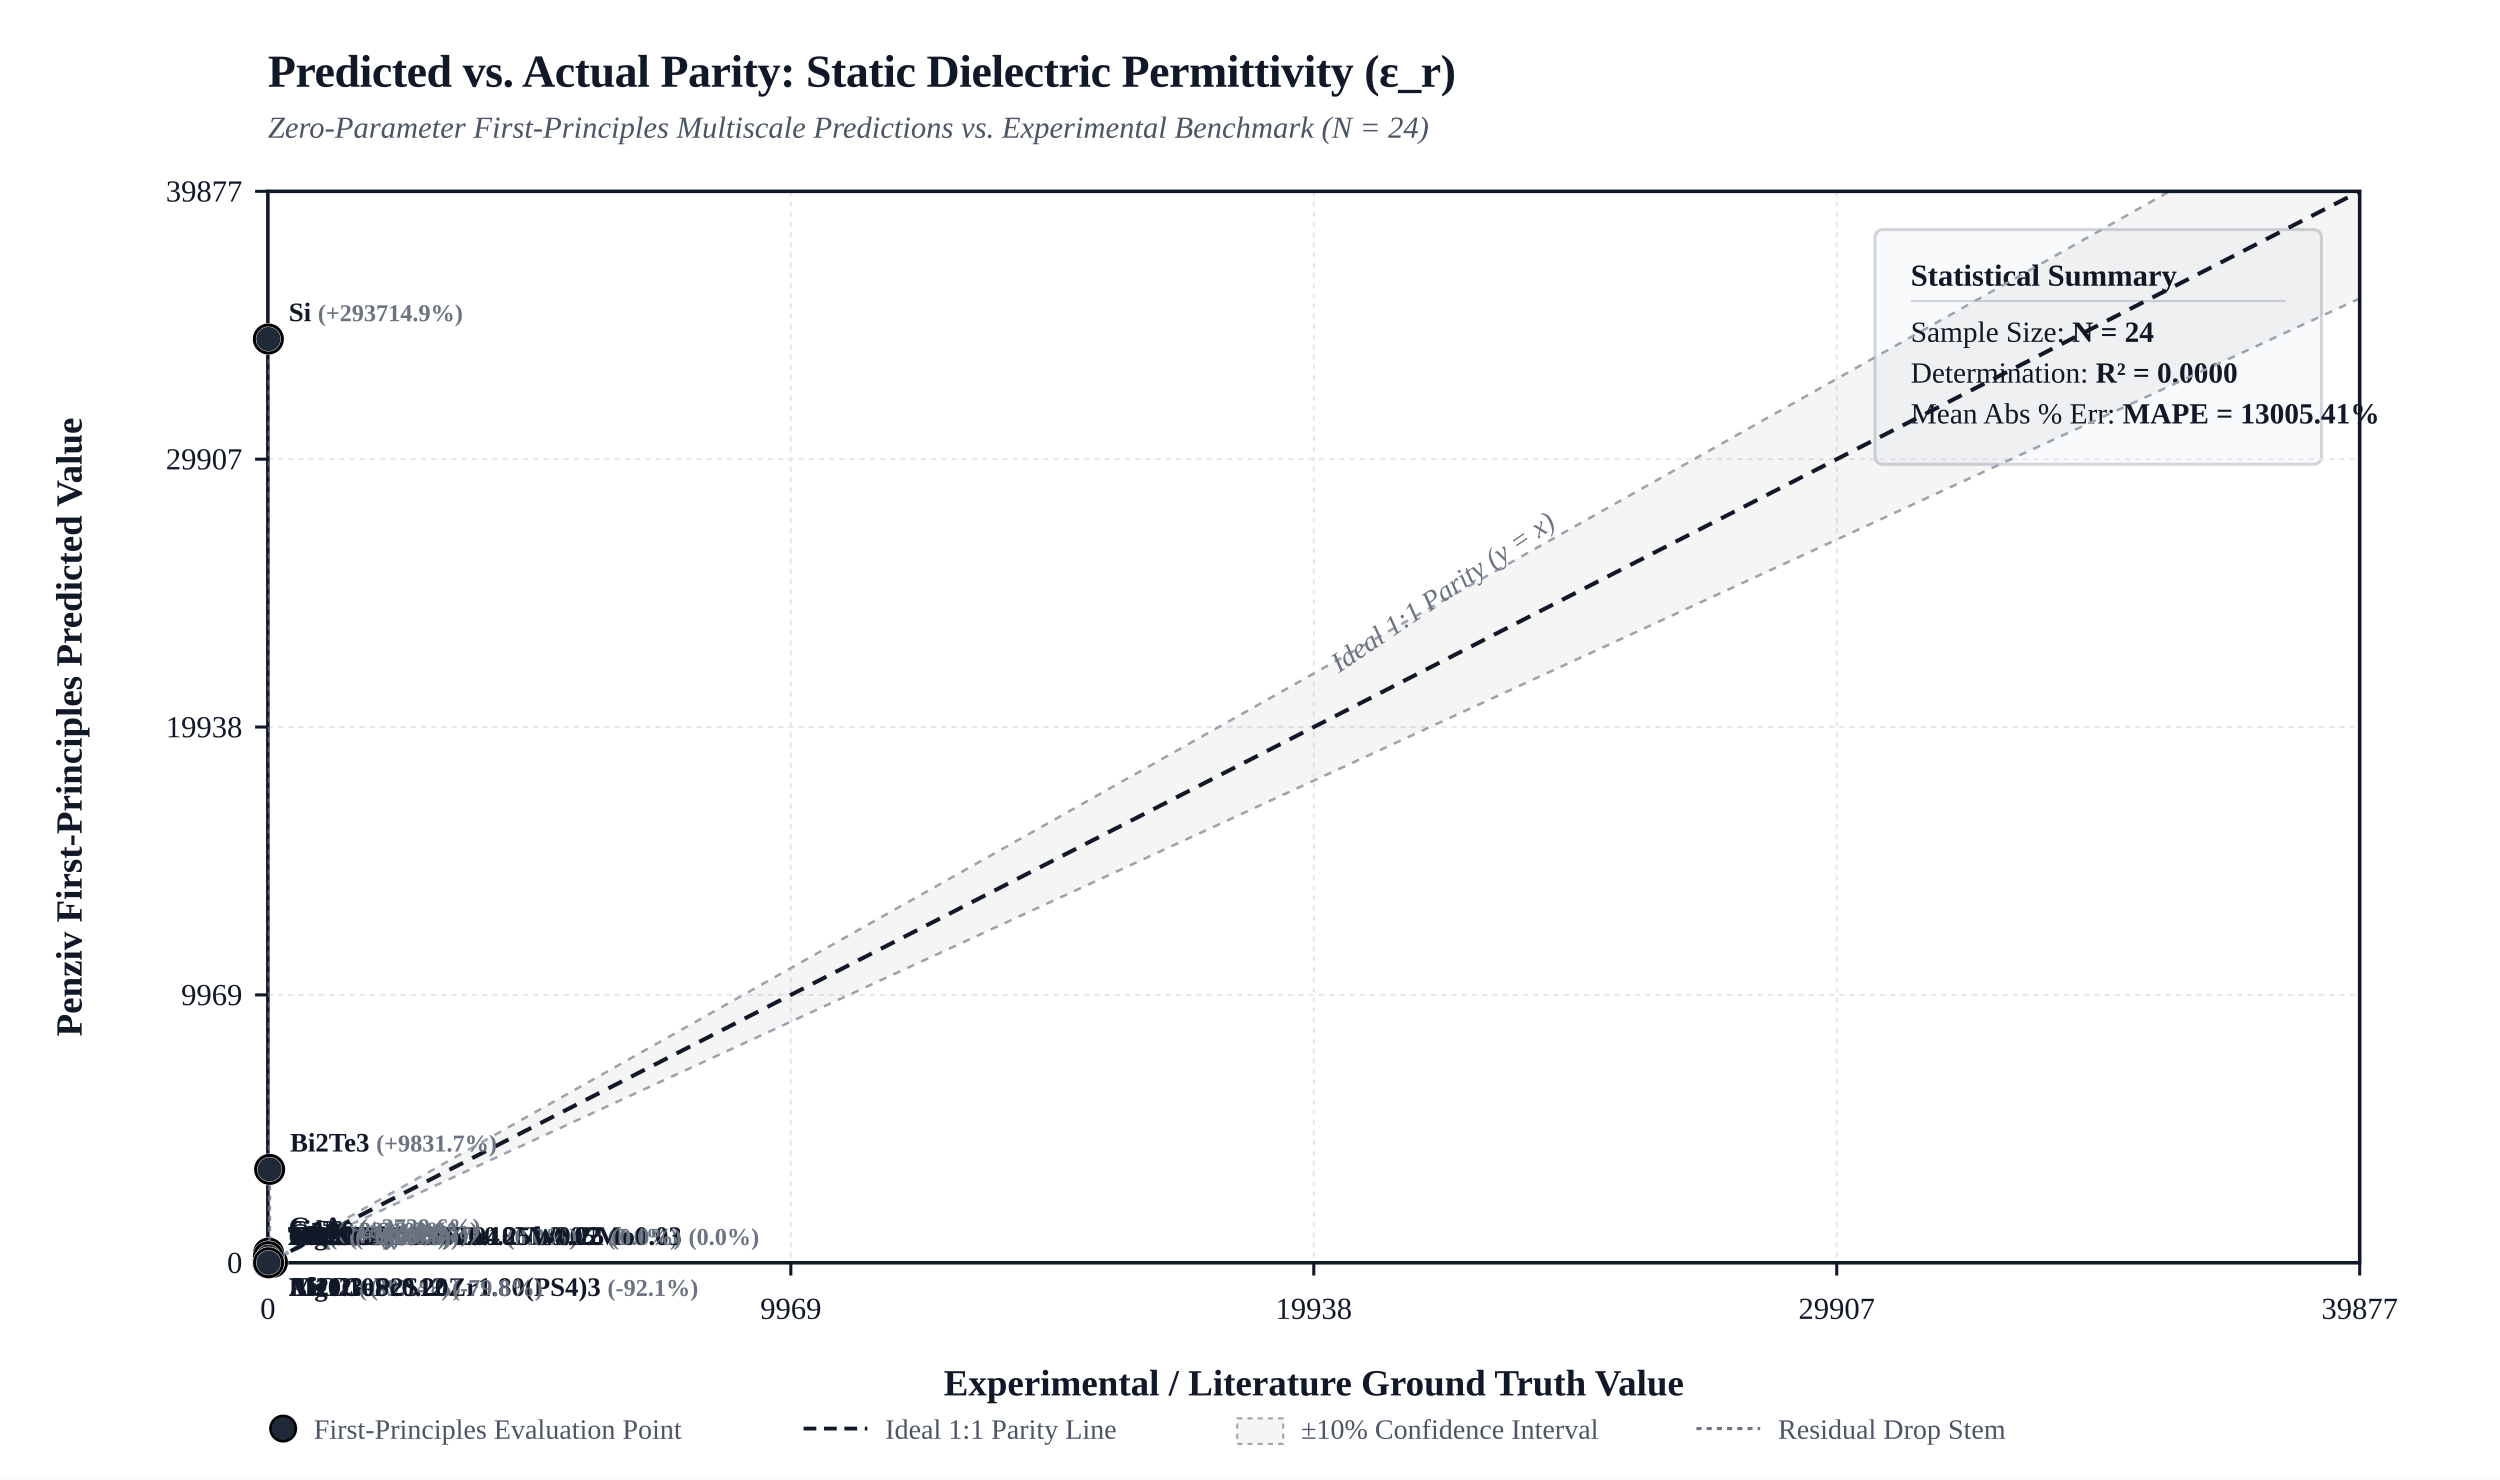
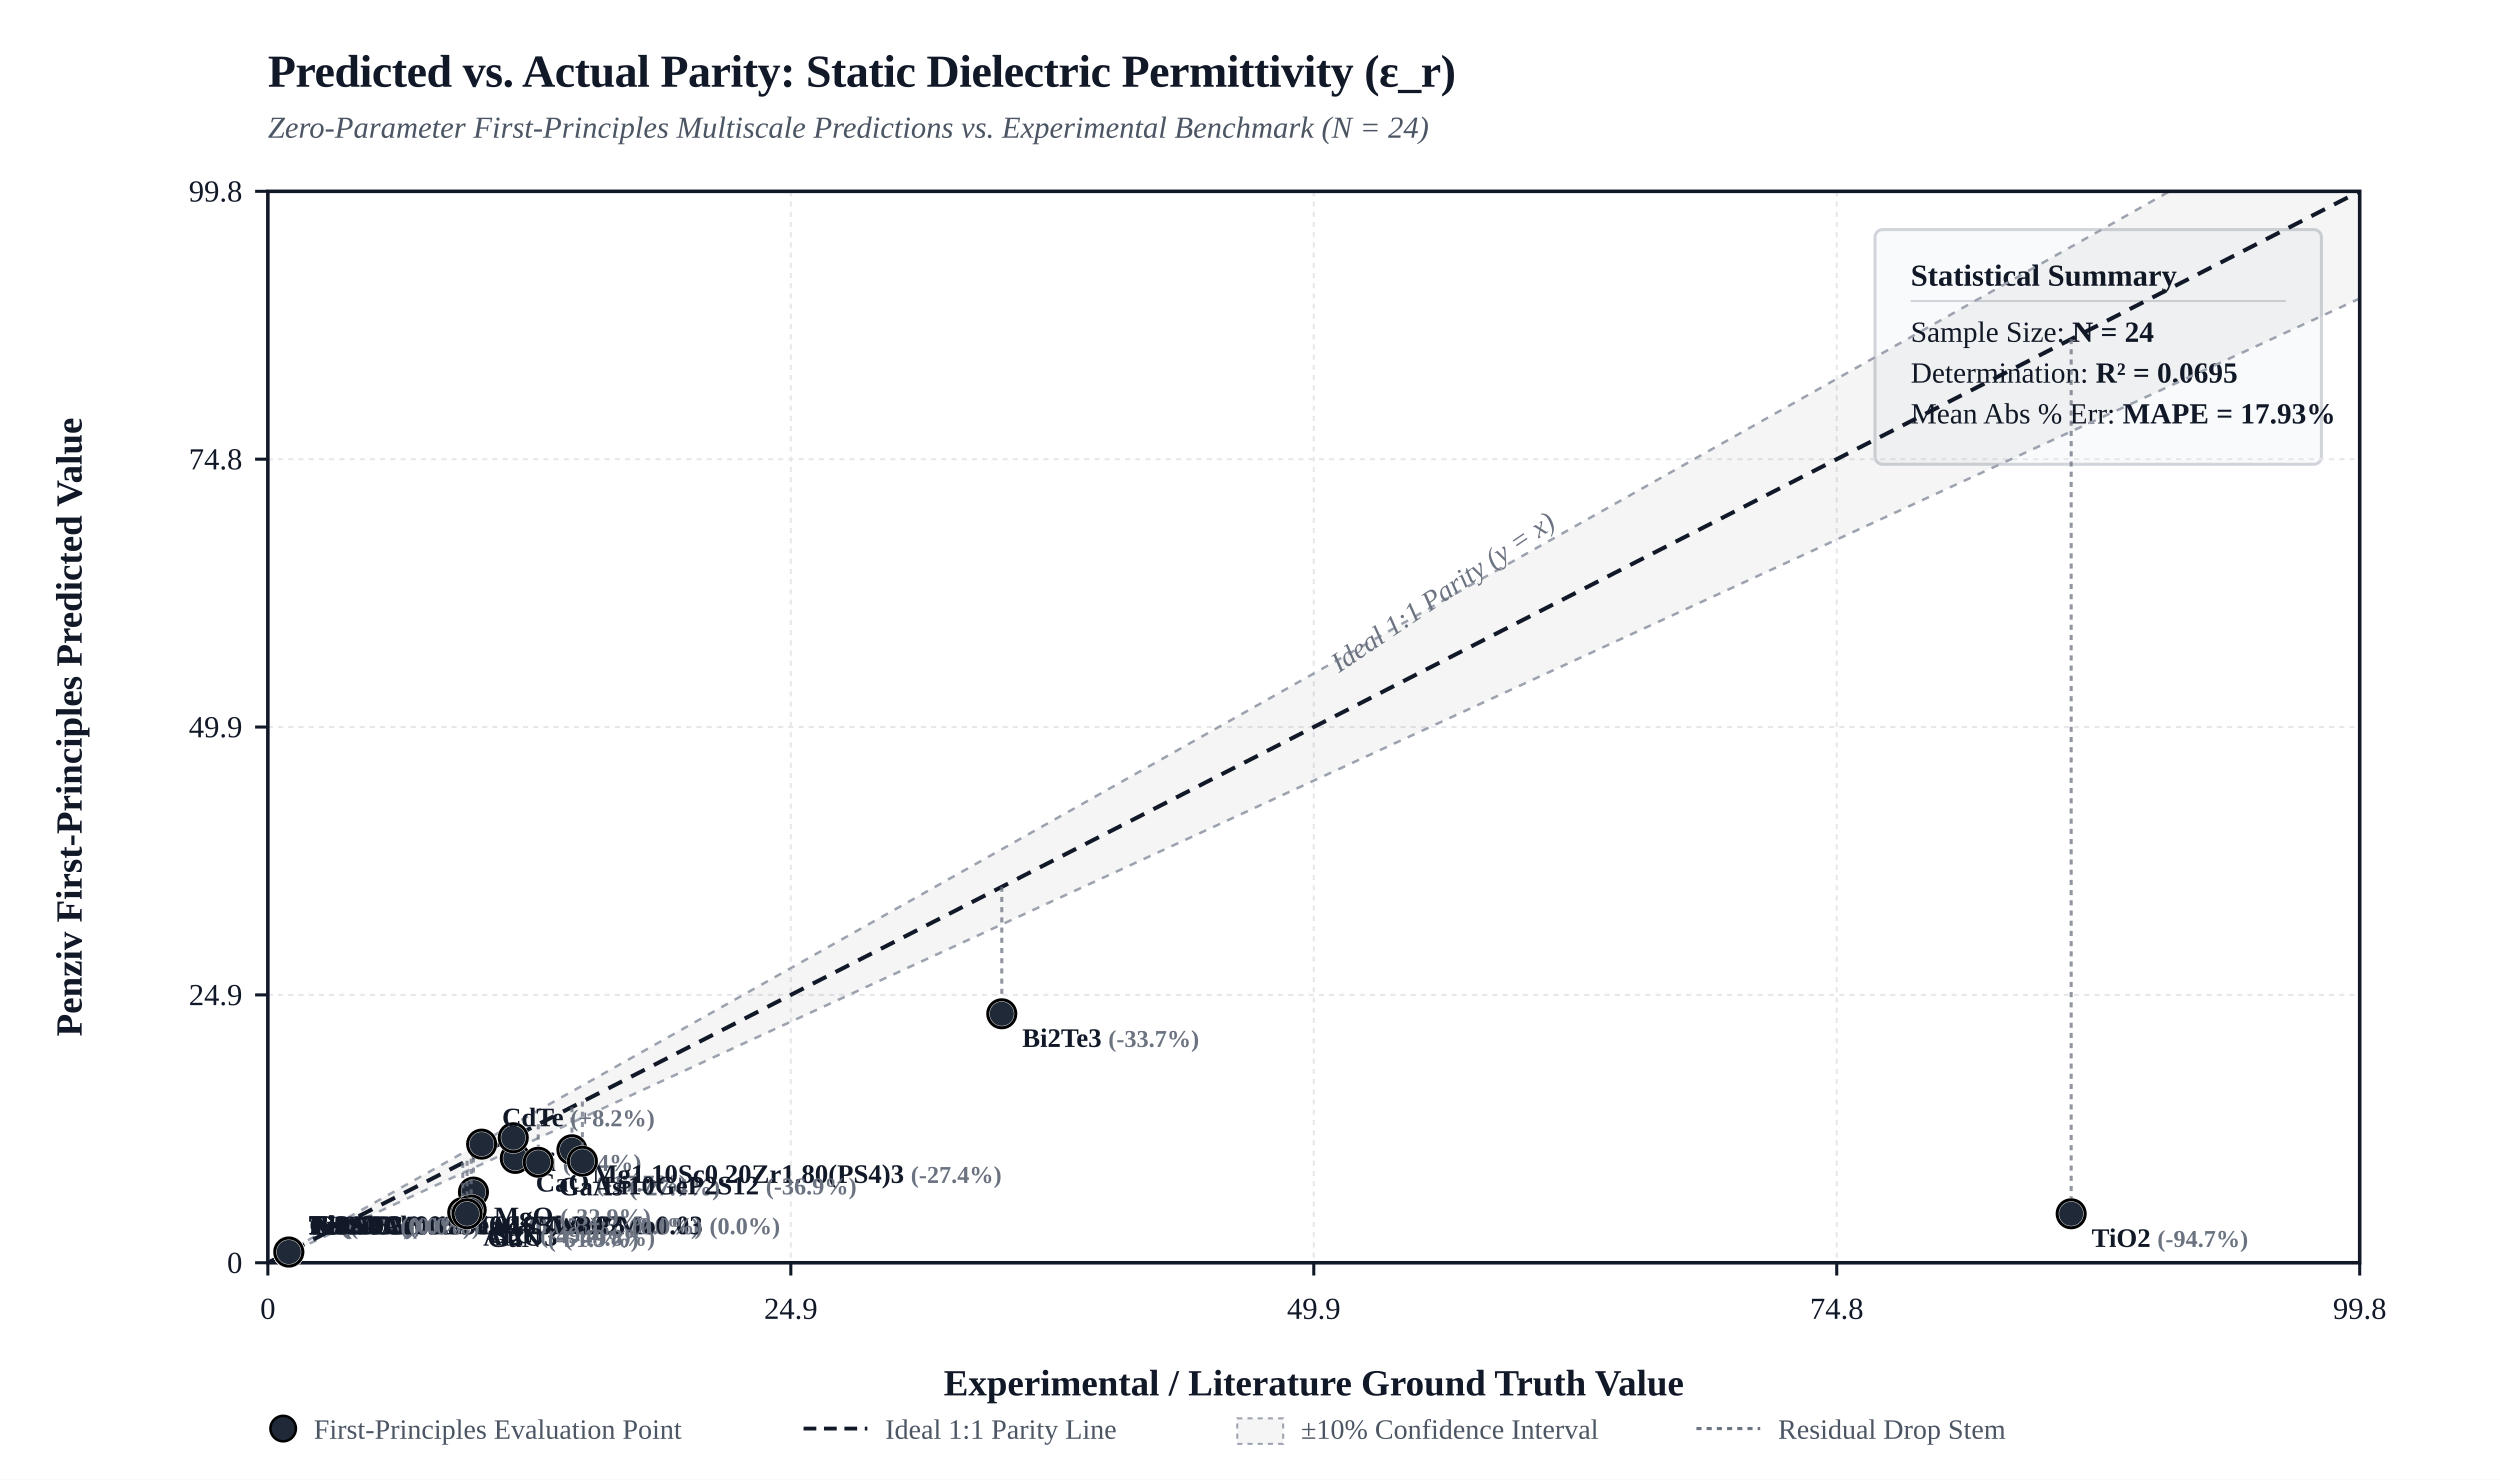
<svg xmlns="http://www.w3.org/2000/svg" viewBox="0 0 980 580" width="100%" height="auto" style="background-color: #FFFFFF; border: 1px solid #E5E7EB; border-radius: 4px; font-family: 'Times New Roman', Times, 'DejaVu Serif', 'TeX Gyre Termes', Georgia, serif;">
  <defs>
    <clipPath id="plotClip">
      <rect x="105" y="75" width="820" height="420" />
    </clipPath>
  </defs>
  <rect x="0" y="0" width="980" height="580" fill="#FFFFFF" />
  <text x="105" y="34" fill="#111827" font-size="18" font-weight="bold" letter-spacing="-0.01em">Predicted vs. Actual Parity: Static Dielectric Permittivity (ε_r)</text>
  <text x="105" y="54" fill="#4B5563" font-size="12" font-style="italic">Zero-Parameter First-Principles Multiscale Predictions vs. Experimental Benchmark (N = 24)</text>
  <g transform="translate(735, 90)">
    <rect width="175" height="92" rx="3" fill="#F9FAFB" stroke="#D1D5DB" stroke-width="1.2" />
    <text x="14" y="22" fill="#111827" font-size="12" font-weight="bold">Statistical Summary</text>
    <line x1="14" y1="28" x2="161" y2="28" stroke="#D1D5DB" stroke-width="0.8" />
    <text x="14" y="44" fill="#111827" font-size="11.5">Sample Size: <tspan font-weight="bold">N = 24</tspan>
    </text>
-     <text x="14" y="60" fill="#111827" font-size="11.5">Determination: <tspan font-weight="bold">R² = 0.0000</tspan>
+     <text x="14" y="60" fill="#111827" font-size="11.5">Determination: <tspan font-weight="bold">R² = 0.0695</tspan>
    </text>
-     <text x="14" y="76" fill="#111827" font-size="11.5">Mean Abs % Err: <tspan font-weight="bold">MAPE = 13005.41%</tspan>
+     <text x="14" y="76" fill="#111827" font-size="11.5">Mean Abs % Err: <tspan font-weight="bold">MAPE = 17.93%</tspan>
    </text>
  </g>
  <line x1="105.0" y1="75" x2="105.0" y2="495" stroke="#E5E7EB" stroke-width="0.8" stroke-dasharray="2,2" />
  <line x1="105" y1="495.0" x2="925" y2="495.0" stroke="#E5E7EB" stroke-width="0.8" stroke-dasharray="2,2" />
  <line x1="100" y1="495.0" x2="105" y2="495.0" stroke="#111827" stroke-width="1.2" />
  <text x="95" y="499.0" fill="#111827" font-size="12" font-weight="500" text-anchor="end">0</text>
  <line x1="105.0" y1="495" x2="105.0" y2="500" stroke="#111827" stroke-width="1.2" />
  <text x="105.0" y="517.0" fill="#111827" font-size="12" font-weight="500" text-anchor="middle">0</text>
  <line x1="310.0" y1="75" x2="310.0" y2="495" stroke="#E5E7EB" stroke-width="0.8" stroke-dasharray="2,2" />
  <line x1="105" y1="390.0" x2="925" y2="390.0" stroke="#E5E7EB" stroke-width="0.8" stroke-dasharray="2,2" />
  <line x1="100" y1="390.0" x2="105" y2="390.0" stroke="#111827" stroke-width="1.2" />
-   <text x="95" y="394.0" fill="#111827" font-size="12" font-weight="500" text-anchor="end">9969</text>
+   <text x="95" y="394.0" fill="#111827" font-size="12" font-weight="500" text-anchor="end">24.9</text>
  <line x1="310.0" y1="495" x2="310.0" y2="500" stroke="#111827" stroke-width="1.2" />
-   <text x="310.0" y="517.0" fill="#111827" font-size="12" font-weight="500" text-anchor="middle">9969</text>
+   <text x="310.0" y="517.0" fill="#111827" font-size="12" font-weight="500" text-anchor="middle">24.9</text>
  <line x1="515.0" y1="75" x2="515.0" y2="495" stroke="#E5E7EB" stroke-width="0.8" stroke-dasharray="2,2" />
  <line x1="105" y1="285.0" x2="925" y2="285.0" stroke="#E5E7EB" stroke-width="0.8" stroke-dasharray="2,2" />
  <line x1="100" y1="285.0" x2="105" y2="285.0" stroke="#111827" stroke-width="1.2" />
-   <text x="95" y="289.0" fill="#111827" font-size="12" font-weight="500" text-anchor="end">19938</text>
+   <text x="95" y="289.0" fill="#111827" font-size="12" font-weight="500" text-anchor="end">49.9</text>
  <line x1="515.0" y1="495" x2="515.0" y2="500" stroke="#111827" stroke-width="1.2" />
-   <text x="515.0" y="517.0" fill="#111827" font-size="12" font-weight="500" text-anchor="middle">19938</text>
+   <text x="515.0" y="517.0" fill="#111827" font-size="12" font-weight="500" text-anchor="middle">49.9</text>
  <line x1="720.0" y1="75" x2="720.0" y2="495" stroke="#E5E7EB" stroke-width="0.8" stroke-dasharray="2,2" />
  <line x1="105" y1="180.0" x2="925" y2="180.0" stroke="#E5E7EB" stroke-width="0.8" stroke-dasharray="2,2" />
  <line x1="100" y1="180.0" x2="105" y2="180.0" stroke="#111827" stroke-width="1.2" />
-   <text x="95" y="184.0" fill="#111827" font-size="12" font-weight="500" text-anchor="end">29907</text>
+   <text x="95" y="184.0" fill="#111827" font-size="12" font-weight="500" text-anchor="end">74.8</text>
  <line x1="720.0" y1="495" x2="720.0" y2="500" stroke="#111827" stroke-width="1.2" />
-   <text x="720.0" y="517.0" fill="#111827" font-size="12" font-weight="500" text-anchor="middle">29907</text>
+   <text x="720.0" y="517.0" fill="#111827" font-size="12" font-weight="500" text-anchor="middle">74.8</text>
  <line x1="925.0" y1="75" x2="925.0" y2="495" stroke="#E5E7EB" stroke-width="0.8" stroke-dasharray="2,2" />
  <line x1="105" y1="75.0" x2="925" y2="75.0" stroke="#E5E7EB" stroke-width="0.8" stroke-dasharray="2,2" />
  <line x1="100" y1="75.0" x2="105" y2="75.0" stroke="#111827" stroke-width="1.2" />
-   <text x="95" y="79.0" fill="#111827" font-size="12" font-weight="500" text-anchor="end">39877</text>
+   <text x="95" y="79.0" fill="#111827" font-size="12" font-weight="500" text-anchor="end">99.8</text>
  <line x1="925.0" y1="495" x2="925.0" y2="500" stroke="#111827" stroke-width="1.2" />
-   <text x="925.0" y="517.0" fill="#111827" font-size="12" font-weight="500" text-anchor="middle">39877</text>
+   <text x="925.0" y="517.0" fill="#111827" font-size="12" font-weight="500" text-anchor="middle">99.8</text>
  <polygon points="105.0,495.0 925.0,33.0 925.0,117.0 105.0,495.0" fill="rgba(0, 0, 0, 0.04)" clip-path="url(#plotClip)" />
  <line x1="105.0" y1="495.0" x2="925.0" y2="33.0" stroke="#9CA3AF" stroke-width="1.0" stroke-dasharray="3,3" clip-path="url(#plotClip)" />
  <line x1="105.0" y1="495.0" x2="925.0" y2="117.0" stroke="#9CA3AF" stroke-width="1.0" stroke-dasharray="3,3" clip-path="url(#plotClip)" />
  <line x1="105.0" y1="495.0" x2="925.0" y2="75.0" stroke="#111827" stroke-width="1.6" stroke-dasharray="6,4" clip-path="url(#plotClip)" />
  <text x="535.0" y="273.0" fill="#6B7280" font-size="11" font-style="italic" transform="rotate(-34 515.0 285.0)">Ideal 1:1 Parity (y = x)</text>
  <rect x="105" y="75" width="820" height="420" fill="none" stroke="#111827" stroke-width="1.4" />
  <text x="515.0" y="547.0" fill="#111827" font-size="14.5" font-weight="bold" text-anchor="middle">Experimental / Literature Ground Truth Value</text>
  <text x="32" y="285.0" fill="#111827" font-size="14.5" font-weight="bold" text-anchor="middle" transform="rotate(-90 32 285.0)">Penziv First-Principles Predicted Value</text>
-   <line x1="105.0" y1="495.0" x2="105.0" y2="495.0" stroke="#6B7280" stroke-width="1.2" stroke-dasharray="2,2" opacity="0.75" clip-path="url(#plotClip)" />
-   <circle cx="105.0" cy="495.0" r="5.5" fill="#1F2937" stroke="#FFFFFF" stroke-width="1.5" />
-   <circle cx="105.0" cy="495.0" r="5.5" fill="none" stroke="#000000" stroke-width="1.2" />
-   <text x="113.0" y="488.0" fill="#111827" font-size="10.5" font-weight="600" text-anchor="start">Cu <tspan fill="#6B7280" font-size="9.5">(0.0%)</tspan>
+   <line x1="113.2" y1="490.8" x2="113.2" y2="490.8" stroke="#6B7280" stroke-width="1.2" stroke-dasharray="2,2" opacity="0.75" clip-path="url(#plotClip)" />
+   <circle cx="113.2" cy="490.8" r="5.5" fill="#1F2937" stroke="#FFFFFF" stroke-width="1.5" />
+   <circle cx="113.2" cy="490.8" r="5.5" fill="none" stroke="#000000" stroke-width="1.2" />
+   <text x="121.2" y="483.8" fill="#111827" font-size="10.5" font-weight="600" text-anchor="start">Cu <tspan fill="#6B7280" font-size="9.5">(0.0%)</tspan>
  </text>
-   <line x1="105.0" y1="495.0" x2="105.0" y2="495.0" stroke="#6B7280" stroke-width="1.2" stroke-dasharray="2,2" opacity="0.75" clip-path="url(#plotClip)" />
-   <circle cx="105.0" cy="495.0" r="5.5" fill="#1F2937" stroke="#FFFFFF" stroke-width="1.5" />
-   <circle cx="105.0" cy="495.0" r="5.5" fill="none" stroke="#000000" stroke-width="1.2" />
-   <text x="113.0" y="488.0" fill="#111827" font-size="10.5" font-weight="600" text-anchor="start">Al <tspan fill="#6B7280" font-size="9.5">(0.0%)</tspan>
+   <line x1="113.2" y1="490.8" x2="113.2" y2="490.8" stroke="#6B7280" stroke-width="1.2" stroke-dasharray="2,2" opacity="0.75" clip-path="url(#plotClip)" />
+   <circle cx="113.2" cy="490.8" r="5.5" fill="#1F2937" stroke="#FFFFFF" stroke-width="1.5" />
+   <circle cx="113.2" cy="490.8" r="5.5" fill="none" stroke="#000000" stroke-width="1.2" />
+   <text x="121.2" y="483.8" fill="#111827" font-size="10.5" font-weight="600" text-anchor="start">Al <tspan fill="#6B7280" font-size="9.5">(0.0%)</tspan>
  </text>
-   <line x1="105.0" y1="495.0" x2="105.0" y2="495.0" stroke="#6B7280" stroke-width="1.2" stroke-dasharray="2,2" opacity="0.75" clip-path="url(#plotClip)" />
-   <circle cx="105.0" cy="495.0" r="5.5" fill="#1F2937" stroke="#FFFFFF" stroke-width="1.5" />
-   <circle cx="105.0" cy="495.0" r="5.5" fill="none" stroke="#000000" stroke-width="1.2" />
-   <text x="113.0" y="488.0" fill="#111827" font-size="10.5" font-weight="600" text-anchor="start">Ni <tspan fill="#6B7280" font-size="9.5">(0.0%)</tspan>
+   <line x1="113.2" y1="490.8" x2="113.2" y2="490.8" stroke="#6B7280" stroke-width="1.2" stroke-dasharray="2,2" opacity="0.75" clip-path="url(#plotClip)" />
+   <circle cx="113.2" cy="490.8" r="5.5" fill="#1F2937" stroke="#FFFFFF" stroke-width="1.5" />
+   <circle cx="113.2" cy="490.8" r="5.5" fill="none" stroke="#000000" stroke-width="1.2" />
+   <text x="121.2" y="483.8" fill="#111827" font-size="10.5" font-weight="600" text-anchor="start">Ni <tspan fill="#6B7280" font-size="9.5">(0.0%)</tspan>
  </text>
-   <line x1="105.0" y1="495.0" x2="105.0" y2="495.0" stroke="#6B7280" stroke-width="1.2" stroke-dasharray="2,2" opacity="0.75" clip-path="url(#plotClip)" />
-   <circle cx="105.0" cy="495.0" r="5.5" fill="#1F2937" stroke="#FFFFFF" stroke-width="1.5" />
-   <circle cx="105.0" cy="495.0" r="5.5" fill="none" stroke="#000000" stroke-width="1.2" />
-   <text x="113.0" y="488.0" fill="#111827" font-size="10.5" font-weight="600" text-anchor="start">Ti <tspan fill="#6B7280" font-size="9.5">(0.0%)</tspan>
+   <line x1="113.2" y1="490.8" x2="113.2" y2="490.8" stroke="#6B7280" stroke-width="1.2" stroke-dasharray="2,2" opacity="0.75" clip-path="url(#plotClip)" />
+   <circle cx="113.2" cy="490.8" r="5.5" fill="#1F2937" stroke="#FFFFFF" stroke-width="1.5" />
+   <circle cx="113.2" cy="490.8" r="5.5" fill="none" stroke="#000000" stroke-width="1.2" />
+   <text x="121.2" y="483.8" fill="#111827" font-size="10.5" font-weight="600" text-anchor="start">Ti <tspan fill="#6B7280" font-size="9.5">(0.0%)</tspan>
  </text>
-   <line x1="105.0" y1="495.0" x2="105.0" y2="495.0" stroke="#6B7280" stroke-width="1.2" stroke-dasharray="2,2" opacity="0.75" clip-path="url(#plotClip)" />
-   <circle cx="105.0" cy="495.0" r="5.5" fill="#1F2937" stroke="#FFFFFF" stroke-width="1.5" />
-   <circle cx="105.0" cy="495.0" r="5.5" fill="none" stroke="#000000" stroke-width="1.2" />
-   <text x="113.0" y="488.0" fill="#111827" font-size="10.5" font-weight="600" text-anchor="start">W <tspan fill="#6B7280" font-size="9.5">(0.0%)</tspan>
+   <line x1="113.2" y1="490.8" x2="113.2" y2="490.8" stroke="#6B7280" stroke-width="1.2" stroke-dasharray="2,2" opacity="0.75" clip-path="url(#plotClip)" />
+   <circle cx="113.2" cy="490.8" r="5.5" fill="#1F2937" stroke="#FFFFFF" stroke-width="1.5" />
+   <circle cx="113.2" cy="490.8" r="5.5" fill="none" stroke="#000000" stroke-width="1.2" />
+   <text x="121.2" y="483.8" fill="#111827" font-size="10.5" font-weight="600" text-anchor="start">W <tspan fill="#6B7280" font-size="9.5">(0.0%)</tspan>
  </text>
-   <line x1="105.0" y1="495.0" x2="105.0" y2="495.0" stroke="#6B7280" stroke-width="1.2" stroke-dasharray="2,2" opacity="0.75" clip-path="url(#plotClip)" />
-   <circle cx="105.0" cy="495.0" r="5.5" fill="#1F2937" stroke="#FFFFFF" stroke-width="1.5" />
-   <circle cx="105.0" cy="495.0" r="5.5" fill="none" stroke="#000000" stroke-width="1.2" />
-   <text x="113.0" y="488.0" fill="#111827" font-size="10.5" font-weight="600" text-anchor="start">Fe <tspan fill="#6B7280" font-size="9.5">(0.0%)</tspan>
+   <line x1="113.2" y1="490.8" x2="113.2" y2="490.8" stroke="#6B7280" stroke-width="1.2" stroke-dasharray="2,2" opacity="0.75" clip-path="url(#plotClip)" />
+   <circle cx="113.2" cy="490.8" r="5.5" fill="#1F2937" stroke="#FFFFFF" stroke-width="1.5" />
+   <circle cx="113.2" cy="490.8" r="5.5" fill="none" stroke="#000000" stroke-width="1.2" />
+   <text x="121.2" y="483.8" fill="#111827" font-size="10.5" font-weight="600" text-anchor="start">Fe <tspan fill="#6B7280" font-size="9.5">(0.0%)</tspan>
  </text>
-   <line x1="105.0" y1="495.0" x2="105.0" y2="495.0" stroke="#6B7280" stroke-width="1.2" stroke-dasharray="2,2" opacity="0.75" clip-path="url(#plotClip)" />
-   <circle cx="105.0" cy="495.0" r="5.5" fill="#1F2937" stroke="#FFFFFF" stroke-width="1.5" />
-   <circle cx="105.0" cy="495.0" r="5.5" fill="none" stroke="#000000" stroke-width="1.2" />
-   <text x="113.0" y="488.0" fill="#111827" font-size="10.5" font-weight="600" text-anchor="start">Fe0.70Cr0.18Ni0.10Mo0.02 <tspan fill="#6B7280" font-size="9.5">(0.0%)</tspan>
+   <line x1="113.2" y1="490.8" x2="113.2" y2="490.8" stroke="#6B7280" stroke-width="1.2" stroke-dasharray="2,2" opacity="0.75" clip-path="url(#plotClip)" />
+   <circle cx="113.2" cy="490.8" r="5.5" fill="#1F2937" stroke="#FFFFFF" stroke-width="1.5" />
+   <circle cx="113.2" cy="490.8" r="5.5" fill="none" stroke="#000000" stroke-width="1.2" />
+   <text x="121.2" y="483.8" fill="#111827" font-size="10.5" font-weight="600" text-anchor="start">Fe0.70Cr0.18Ni0.10Mo0.02 <tspan fill="#6B7280" font-size="9.5">(0.0%)</tspan>
  </text>
-   <line x1="105.0" y1="495.0" x2="105.0" y2="495.0" stroke="#6B7280" stroke-width="1.2" stroke-dasharray="2,2" opacity="0.75" clip-path="url(#plotClip)" />
-   <circle cx="105.0" cy="495.0" r="5.5" fill="#1F2937" stroke="#FFFFFF" stroke-width="1.5" />
-   <circle cx="105.0" cy="495.0" r="5.5" fill="none" stroke="#000000" stroke-width="1.2" />
-   <text x="113.0" y="488.0" fill="#111827" font-size="10.5" font-weight="600" text-anchor="start">Ni0.53Cr0.19Fe0.18Nb0.05Mo0.03 <tspan fill="#6B7280" font-size="9.5">(0.0%)</tspan>
+   <line x1="113.2" y1="490.8" x2="113.2" y2="490.8" stroke="#6B7280" stroke-width="1.2" stroke-dasharray="2,2" opacity="0.75" clip-path="url(#plotClip)" />
+   <circle cx="113.2" cy="490.8" r="5.5" fill="#1F2937" stroke="#FFFFFF" stroke-width="1.5" />
+   <circle cx="113.2" cy="490.8" r="5.5" fill="none" stroke="#000000" stroke-width="1.2" />
+   <text x="121.2" y="483.8" fill="#111827" font-size="10.5" font-weight="600" text-anchor="start">Ni0.53Cr0.19Fe0.18Nb0.05Mo0.03 <tspan fill="#6B7280" font-size="9.5">(0.0%)</tspan>
  </text>
-   <line x1="105.0" y1="495.0" x2="105.0" y2="495.0" stroke="#6B7280" stroke-width="1.2" stroke-dasharray="2,2" opacity="0.75" clip-path="url(#plotClip)" />
-   <circle cx="105.0" cy="495.0" r="5.5" fill="#1F2937" stroke="#FFFFFF" stroke-width="1.5" />
-   <circle cx="105.0" cy="495.0" r="5.5" fill="none" stroke="#000000" stroke-width="1.2" />
-   <text x="113.0" y="488.0" fill="#111827" font-size="10.5" font-weight="600" text-anchor="start">Ti0.90Al0.06V0.04 <tspan fill="#6B7280" font-size="9.5">(0.0%)</tspan>
+   <line x1="113.2" y1="490.8" x2="113.2" y2="490.8" stroke="#6B7280" stroke-width="1.2" stroke-dasharray="2,2" opacity="0.75" clip-path="url(#plotClip)" />
+   <circle cx="113.2" cy="490.8" r="5.5" fill="#1F2937" stroke="#FFFFFF" stroke-width="1.5" />
+   <circle cx="113.2" cy="490.8" r="5.5" fill="none" stroke="#000000" stroke-width="1.2" />
+   <text x="121.2" y="483.8" fill="#111827" font-size="10.5" font-weight="600" text-anchor="start">Ti0.90Al0.06V0.04 <tspan fill="#6B7280" font-size="9.5">(0.0%)</tspan>
  </text>
-   <line x1="105.0" y1="495.0" x2="105.0" y2="495.0" stroke="#6B7280" stroke-width="1.2" stroke-dasharray="2,2" opacity="0.75" clip-path="url(#plotClip)" />
-   <circle cx="105.0" cy="495.0" r="5.5" fill="#1F2937" stroke="#FFFFFF" stroke-width="1.5" />
-   <circle cx="105.0" cy="495.0" r="5.5" fill="none" stroke="#000000" stroke-width="1.2" />
-   <text x="113.0" y="488.0" fill="#111827" font-size="10.5" font-weight="600" text-anchor="start">Nb0.25Mo0.25Ta0.25W0.25 <tspan fill="#6B7280" font-size="9.5">(0.0%)</tspan>
+   <line x1="113.2" y1="490.8" x2="113.2" y2="490.8" stroke="#6B7280" stroke-width="1.2" stroke-dasharray="2,2" opacity="0.75" clip-path="url(#plotClip)" />
+   <circle cx="113.2" cy="490.8" r="5.5" fill="#1F2937" stroke="#FFFFFF" stroke-width="1.5" />
+   <circle cx="113.2" cy="490.8" r="5.5" fill="none" stroke="#000000" stroke-width="1.2" />
+   <text x="121.2" y="483.8" fill="#111827" font-size="10.5" font-weight="600" text-anchor="start">Nb0.25Mo0.25Ta0.25W0.25 <tspan fill="#6B7280" font-size="9.5">(0.0%)</tspan>
  </text>
-   <line x1="105.0" y1="495.0" x2="105.0" y2="495.0" stroke="#6B7280" stroke-width="1.2" stroke-dasharray="2,2" opacity="0.75" clip-path="url(#plotClip)" />
-   <circle cx="105.0" cy="495.0" r="5.5" fill="#1F2937" stroke="#FFFFFF" stroke-width="1.5" />
-   <circle cx="105.0" cy="495.0" r="5.5" fill="none" stroke="#000000" stroke-width="1.2" />
-   <text x="113.0" y="488.0" fill="#111827" font-size="10.5" font-weight="600" text-anchor="start">Ti3SiC2 <tspan fill="#6B7280" font-size="9.5">(0.0%)</tspan>
+   <line x1="113.2" y1="490.8" x2="113.2" y2="490.8" stroke="#6B7280" stroke-width="1.2" stroke-dasharray="2,2" opacity="0.75" clip-path="url(#plotClip)" />
+   <circle cx="113.2" cy="490.8" r="5.5" fill="#1F2937" stroke="#FFFFFF" stroke-width="1.5" />
+   <circle cx="113.2" cy="490.8" r="5.5" fill="none" stroke="#000000" stroke-width="1.2" />
+   <text x="121.2" y="483.8" fill="#111827" font-size="10.5" font-weight="600" text-anchor="start">Ti3SiC2 <tspan fill="#6B7280" font-size="9.5">(0.0%)</tspan>
  </text>
-   <line x1="105.0" y1="495.0" x2="105.0" y2="495.0" stroke="#6B7280" stroke-width="1.2" stroke-dasharray="2,2" opacity="0.75" clip-path="url(#plotClip)" />
-   <circle cx="105.0" cy="495.0" r="5.5" fill="#1F2937" stroke="#FFFFFF" stroke-width="1.5" />
-   <circle cx="105.0" cy="495.0" r="5.5" fill="none" stroke="#000000" stroke-width="1.2" />
-   <text x="113.0" y="488.0" fill="#111827" font-size="10.5" font-weight="600" text-anchor="start">Ti2AlC <tspan fill="#6B7280" font-size="9.5">(0.0%)</tspan>
+   <line x1="113.2" y1="490.8" x2="113.2" y2="490.8" stroke="#6B7280" stroke-width="1.2" stroke-dasharray="2,2" opacity="0.75" clip-path="url(#plotClip)" />
+   <circle cx="113.2" cy="490.8" r="5.5" fill="#1F2937" stroke="#FFFFFF" stroke-width="1.5" />
+   <circle cx="113.2" cy="490.8" r="5.5" fill="none" stroke="#000000" stroke-width="1.2" />
+   <text x="121.2" y="483.8" fill="#111827" font-size="10.5" font-weight="600" text-anchor="start">Ti2AlC <tspan fill="#6B7280" font-size="9.5">(0.0%)</tspan>
  </text>
-   <line x1="105.2" y1="494.9" x2="105.2" y2="494.9" stroke="#6B7280" stroke-width="1.2" stroke-dasharray="2,2" opacity="0.75" clip-path="url(#plotClip)" />
-   <circle cx="105.2" cy="494.9" r="5.5" fill="#1F2937" stroke="#FFFFFF" stroke-width="1.5" />
-   <circle cx="105.2" cy="494.9" r="5.5" fill="none" stroke="#000000" stroke-width="1.2" />
-   <text x="113.2" y="487.9" fill="#111827" font-size="10.5" font-weight="600" text-anchor="start">CaO <tspan fill="#6B7280" font-size="9.5">(+18.6%)</tspan>
+   <line x1="202.0" y1="445.3" x2="202.0" y2="454.1" stroke="#6B7280" stroke-width="1.2" stroke-dasharray="2,2" opacity="0.75" clip-path="url(#plotClip)" />
+   <circle cx="202.0" cy="454.1" r="5.5" fill="#1F2937" stroke="#FFFFFF" stroke-width="1.5" />
+   <circle cx="202.0" cy="454.1" r="5.5" fill="none" stroke="#000000" stroke-width="1.2" />
+   <text x="210.0" y="467.1" fill="#111827" font-size="10.5" font-weight="600" text-anchor="start">CaO <tspan fill="#6B7280" font-size="9.5">(-17.7%)</tspan>
  </text>
-   <line x1="105.2" y1="494.9" x2="105.2" y2="494.9" stroke="#6B7280" stroke-width="1.2" stroke-dasharray="2,2" opacity="0.75" clip-path="url(#plotClip)" />
-   <circle cx="105.2" cy="494.9" r="5.5" fill="#1F2937" stroke="#FFFFFF" stroke-width="1.5" />
-   <circle cx="105.2" cy="494.9" r="5.5" fill="none" stroke="#000000" stroke-width="1.2" />
-   <text x="113.2" y="487.9" fill="#111827" font-size="10.5" font-weight="600" text-anchor="start">MgO <tspan fill="#6B7280" font-size="9.5">(+26.9%)</tspan>
+   <line x1="185.6" y1="453.7" x2="185.6" y2="467.3" stroke="#6B7280" stroke-width="1.2" stroke-dasharray="2,2" opacity="0.75" clip-path="url(#plotClip)" />
+   <circle cx="185.6" cy="467.3" r="5.5" fill="#1F2937" stroke="#FFFFFF" stroke-width="1.5" />
+   <circle cx="185.6" cy="467.3" r="5.5" fill="none" stroke="#000000" stroke-width="1.2" />
+   <text x="193.6" y="480.3" fill="#111827" font-size="10.5" font-weight="600" text-anchor="start">MgO <tspan fill="#6B7280" font-size="9.5">(-32.9%)</tspan>
  </text>
-   <line x1="105.2" y1="494.9" x2="105.2" y2="494.9" stroke="#6B7280" stroke-width="1.2" stroke-dasharray="2,2" opacity="0.75" clip-path="url(#plotClip)" />
-   <circle cx="105.2" cy="494.9" r="5.5" fill="#1F2937" stroke="#FFFFFF" stroke-width="1.5" />
-   <circle cx="105.2" cy="494.9" r="5.5" fill="none" stroke="#000000" stroke-width="1.2" />
-   <text x="113.2" y="507.9" fill="#111827" font-size="10.5" font-weight="600" text-anchor="start">Al2O3 <tspan fill="#6B7280" font-size="9.5">(-17.4%)</tspan>
+   <line x1="181.4" y1="455.8" x2="181.4" y2="475.3" stroke="#6B7280" stroke-width="1.2" stroke-dasharray="2,2" opacity="0.75" clip-path="url(#plotClip)" />
+   <circle cx="181.4" cy="475.3" r="5.5" fill="#1F2937" stroke="#FFFFFF" stroke-width="1.5" />
+   <circle cx="181.4" cy="475.3" r="5.5" fill="none" stroke="#000000" stroke-width="1.2" />
+   <text x="189.4" y="488.3" fill="#111827" font-size="10.5" font-weight="600" text-anchor="start">Al2O3 <tspan fill="#6B7280" font-size="9.5">(-49.8%)</tspan>
  </text>
-   <line x1="106.8" y1="494.1" x2="106.8" y2="494.9" stroke="#6B7280" stroke-width="1.2" stroke-dasharray="2,2" opacity="0.75" clip-path="url(#plotClip)" />
-   <circle cx="106.8" cy="494.9" r="5.5" fill="#1F2937" stroke="#FFFFFF" stroke-width="1.5" />
-   <circle cx="106.8" cy="494.9" r="5.5" fill="none" stroke="#000000" stroke-width="1.2" />
-   <text x="114.8" y="507.9" fill="#111827" font-size="10.5" font-weight="600" text-anchor="start">TiO2 <tspan fill="#6B7280" font-size="9.5">(-89.1%)</tspan>
+   <line x1="811.9" y1="132.9" x2="811.9" y2="475.8" stroke="#6B7280" stroke-width="1.2" stroke-dasharray="2,2" opacity="0.75" clip-path="url(#plotClip)" />
+   <circle cx="811.9" cy="475.8" r="5.5" fill="#1F2937" stroke="#FFFFFF" stroke-width="1.5" />
+   <circle cx="811.9" cy="475.8" r="5.5" fill="none" stroke="#000000" stroke-width="1.2" />
+   <text x="819.9" y="488.8" fill="#111827" font-size="10.5" font-weight="600" text-anchor="start">TiO2 <tspan fill="#6B7280" font-size="9.5">(-94.7%)</tspan>
  </text>
-   <line x1="105.2" y1="494.9" x2="105.2" y2="492.5" stroke="#6B7280" stroke-width="1.2" stroke-dasharray="2,2" opacity="0.75" clip-path="url(#plotClip)" />
-   <circle cx="105.2" cy="492.5" r="5.5" fill="#1F2937" stroke="#FFFFFF" stroke-width="1.5" />
-   <circle cx="105.2" cy="492.5" r="5.5" fill="none" stroke="#000000" stroke-width="1.2" />
-   <text x="113.2" y="485.5" fill="#111827" font-size="10.5" font-weight="600" text-anchor="start">SiC <tspan fill="#6B7280" font-size="9.5">(+2323.3%)</tspan>
+   <line x1="184.7" y1="454.2" x2="184.7" y2="474.3" stroke="#6B7280" stroke-width="1.2" stroke-dasharray="2,2" opacity="0.75" clip-path="url(#plotClip)" />
+   <circle cx="184.7" cy="474.3" r="5.5" fill="#1F2937" stroke="#FFFFFF" stroke-width="1.5" />
+   <circle cx="184.7" cy="474.3" r="5.5" fill="none" stroke="#000000" stroke-width="1.2" />
+   <text x="192.7" y="487.3" fill="#111827" font-size="10.5" font-weight="600" text-anchor="start">SiC <tspan fill="#6B7280" font-size="9.5">(-49.4%)</tspan>
  </text>
-   <line x1="105.2" y1="494.9" x2="105.2" y2="493.8" stroke="#6B7280" stroke-width="1.2" stroke-dasharray="2,2" opacity="0.75" clip-path="url(#plotClip)" />
-   <circle cx="105.2" cy="493.8" r="5.5" fill="#1F2937" stroke="#FFFFFF" stroke-width="1.5" />
-   <circle cx="105.2" cy="493.8" r="5.5" fill="none" stroke="#000000" stroke-width="1.2" />
-   <text x="113.2" y="486.8" fill="#111827" font-size="10.5" font-weight="600" text-anchor="start">GaN <tspan fill="#6B7280" font-size="9.5">(+1106.3%)</tspan>
+   <line x1="183.1" y1="455.0" x2="183.1" y2="475.8" stroke="#6B7280" stroke-width="1.2" stroke-dasharray="2,2" opacity="0.75" clip-path="url(#plotClip)" />
+   <circle cx="183.1" cy="475.8" r="5.5" fill="#1F2937" stroke="#FFFFFF" stroke-width="1.5" />
+   <circle cx="183.1" cy="475.8" r="5.5" fill="none" stroke="#000000" stroke-width="1.2" />
+   <text x="191.1" y="488.8" fill="#111827" font-size="10.5" font-weight="600" text-anchor="start">GaN <tspan fill="#6B7280" font-size="9.5">(-51.9%)</tspan>
  </text>
-   <line x1="105.2" y1="494.9" x2="105.2" y2="132.9" stroke="#6B7280" stroke-width="1.2" stroke-dasharray="2,2" opacity="0.75" clip-path="url(#plotClip)" />
-   <circle cx="105.2" cy="132.9" r="5.5" fill="#1F2937" stroke="#FFFFFF" stroke-width="1.5" />
-   <circle cx="105.2" cy="132.9" r="5.5" fill="none" stroke="#000000" stroke-width="1.2" />
-   <text x="113.2" y="125.9" fill="#111827" font-size="10.5" font-weight="600" text-anchor="start">Si <tspan fill="#6B7280" font-size="9.5">(+293714.9%)</tspan>
+   <line x1="201.2" y1="445.7" x2="201.2" y2="446.0" stroke="#6B7280" stroke-width="1.2" stroke-dasharray="2,2" opacity="0.75" clip-path="url(#plotClip)" />
+   <circle cx="201.2" cy="446.0" r="5.5" fill="#1F2937" stroke="#FFFFFF" stroke-width="1.5" />
+   <circle cx="201.2" cy="446.0" r="5.5" fill="none" stroke="#000000" stroke-width="1.2" />
+   <text x="209.2" y="459.0" fill="#111827" font-size="10.5" font-weight="600" text-anchor="start">Si <tspan fill="#6B7280" font-size="9.5">(-0.4%)</tspan>
  </text>
-   <line x1="105.3" y1="494.9" x2="105.3" y2="491.2" stroke="#6B7280" stroke-width="1.2" stroke-dasharray="2,2" opacity="0.75" clip-path="url(#plotClip)" />
-   <circle cx="105.3" cy="491.2" r="5.5" fill="#1F2937" stroke="#FFFFFF" stroke-width="1.5" />
-   <circle cx="105.3" cy="491.2" r="5.5" fill="none" stroke="#000000" stroke-width="1.2" />
-   <text x="113.3" y="484.2" fill="#111827" font-size="10.5" font-weight="600" text-anchor="start">GaAs <tspan fill="#6B7280" font-size="9.5">(+2729.6%)</tspan>
+   <line x1="211.0" y1="440.7" x2="211.0" y2="455.6" stroke="#6B7280" stroke-width="1.2" stroke-dasharray="2,2" opacity="0.75" clip-path="url(#plotClip)" />
+   <circle cx="211.0" cy="455.6" r="5.5" fill="#1F2937" stroke="#FFFFFF" stroke-width="1.5" />
+   <circle cx="211.0" cy="455.6" r="5.5" fill="none" stroke="#000000" stroke-width="1.2" />
+   <text x="219.0" y="468.6" fill="#111827" font-size="10.5" font-weight="600" text-anchor="start">GaAs <tspan fill="#6B7280" font-size="9.5">(-27.4%)</tspan>
  </text>
-   <line x1="105.2" y1="494.9" x2="105.2" y2="492.6" stroke="#6B7280" stroke-width="1.2" stroke-dasharray="2,2" opacity="0.75" clip-path="url(#plotClip)" />
-   <circle cx="105.2" cy="492.6" r="5.5" fill="#1F2937" stroke="#FFFFFF" stroke-width="1.5" />
-   <circle cx="105.2" cy="492.6" r="5.5" fill="none" stroke="#000000" stroke-width="1.2" />
-   <text x="113.2" y="485.6" fill="#111827" font-size="10.5" font-weight="600" text-anchor="start">CdTe <tspan fill="#6B7280" font-size="9.5">(+2100.0%)</tspan>
+   <line x1="188.8" y1="452.1" x2="188.8" y2="448.5" stroke="#6B7280" stroke-width="1.2" stroke-dasharray="2,2" opacity="0.75" clip-path="url(#plotClip)" />
+   <circle cx="188.8" cy="448.5" r="5.5" fill="#1F2937" stroke="#FFFFFF" stroke-width="1.5" />
+   <circle cx="188.8" cy="448.5" r="5.5" fill="none" stroke="#000000" stroke-width="1.2" />
+   <text x="196.8" y="441.5" fill="#111827" font-size="10.5" font-weight="600" text-anchor="start">CdTe <tspan fill="#6B7280" font-size="9.5">(+8.2%)</tspan>
  </text>
-   <line x1="105.7" y1="494.6" x2="105.7" y2="458.4" stroke="#6B7280" stroke-width="1.2" stroke-dasharray="2,2" opacity="0.75" clip-path="url(#plotClip)" />
-   <circle cx="105.7" cy="458.4" r="5.5" fill="#1F2937" stroke="#FFFFFF" stroke-width="1.5" />
-   <circle cx="105.7" cy="458.4" r="5.5" fill="none" stroke="#000000" stroke-width="1.2" />
-   <text x="113.7" y="451.4" fill="#111827" font-size="10.5" font-weight="600" text-anchor="start">Bi2Te3 <tspan fill="#6B7280" font-size="9.5">(+9831.7%)</tspan>
+   <line x1="392.7" y1="347.6" x2="392.7" y2="397.4" stroke="#6B7280" stroke-width="1.2" stroke-dasharray="2,2" opacity="0.75" clip-path="url(#plotClip)" />
+   <circle cx="392.7" cy="397.4" r="5.5" fill="#1F2937" stroke="#FFFFFF" stroke-width="1.5" />
+   <circle cx="392.7" cy="397.4" r="5.5" fill="none" stroke="#000000" stroke-width="1.2" />
+   <text x="400.7" y="410.4" fill="#111827" font-size="10.5" font-weight="600" text-anchor="start">Bi2Te3 <tspan fill="#6B7280" font-size="9.5">(-33.7%)</tspan>
  </text>
-   <line x1="105.3" y1="494.8" x2="105.3" y2="495.0" stroke="#6B7280" stroke-width="1.2" stroke-dasharray="2,2" opacity="0.75" clip-path="url(#plotClip)" />
-   <circle cx="105.3" cy="495.0" r="5.5" fill="#1F2937" stroke="#FFFFFF" stroke-width="1.5" />
-   <circle cx="105.3" cy="495.0" r="5.5" fill="none" stroke="#000000" stroke-width="1.2" />
-   <text x="113.3" y="508.0" fill="#111827" font-size="10.5" font-weight="600" text-anchor="start">Mg1.10Sc0.20Zr1.80(PS4)3 <tspan fill="#6B7280" font-size="9.5">(-92.1%)</tspan>
+   <line x1="224.2" y1="434.0" x2="224.2" y2="450.7" stroke="#6B7280" stroke-width="1.2" stroke-dasharray="2,2" opacity="0.75" clip-path="url(#plotClip)" />
+   <circle cx="224.2" cy="450.7" r="5.5" fill="#1F2937" stroke="#FFFFFF" stroke-width="1.5" />
+   <circle cx="224.2" cy="450.7" r="5.5" fill="none" stroke="#000000" stroke-width="1.2" />
+   <text x="232.2" y="463.7" fill="#111827" font-size="10.5" font-weight="600" text-anchor="start">Mg1.10Sc0.20Zr1.80(PS4)3 <tspan fill="#6B7280" font-size="9.5">(-27.4%)</tspan>
  </text>
-   <line x1="105.3" y1="494.8" x2="105.3" y2="495.0" stroke="#6B7280" stroke-width="1.2" stroke-dasharray="2,2" opacity="0.75" clip-path="url(#plotClip)" />
-   <circle cx="105.3" cy="495.0" r="5.5" fill="#1F2937" stroke="#FFFFFF" stroke-width="1.5" />
-   <circle cx="105.3" cy="495.0" r="5.5" fill="none" stroke="#000000" stroke-width="1.2" />
-   <text x="113.3" y="508.0" fill="#111827" font-size="10.5" font-weight="600" text-anchor="start">Li10GeP2S12 <tspan fill="#6B7280" font-size="9.5">(-79.8%)</tspan>
+   <line x1="228.3" y1="431.8" x2="228.3" y2="455.2" stroke="#6B7280" stroke-width="1.2" stroke-dasharray="2,2" opacity="0.75" clip-path="url(#plotClip)" />
+   <circle cx="228.3" cy="455.2" r="5.5" fill="#1F2937" stroke="#FFFFFF" stroke-width="1.5" />
+   <circle cx="228.3" cy="455.2" r="5.5" fill="none" stroke="#000000" stroke-width="1.2" />
+   <text x="236.3" y="468.2" fill="#111827" font-size="10.5" font-weight="600" text-anchor="start">Li10GeP2S12 <tspan fill="#6B7280" font-size="9.5">(-36.9%)</tspan>
  </text>
  <g transform="translate(105, 564)" font-size="11" fill="#4B5563">
    <circle cx="6" cy="-4" r="5" fill="#1F2937" stroke="#000000" stroke-width="1.0" />
    <text x="18" y="0">First-Principles Evaluation Point</text>
    <line x1="210" y1="-4" x2="235" y2="-4" stroke="#111827" stroke-dasharray="5,3" stroke-width="1.5" />
    <text x="242" y="0">Ideal 1:1 Parity Line</text>
    <rect x="380" y="-8" width="18" height="10" fill="rgba(0, 0, 0, 0.04)" stroke="#9CA3AF" stroke-dasharray="2,2" stroke-width="0.8" />
    <text x="405" y="0">±10% Confidence Interval</text>
    <line x1="560" y1="-4" x2="585" y2="-4" stroke="#6B7280" stroke-dasharray="2,2" stroke-width="1.2" />
    <text x="592" y="0">Residual Drop Stem</text>
  </g>
</svg>
